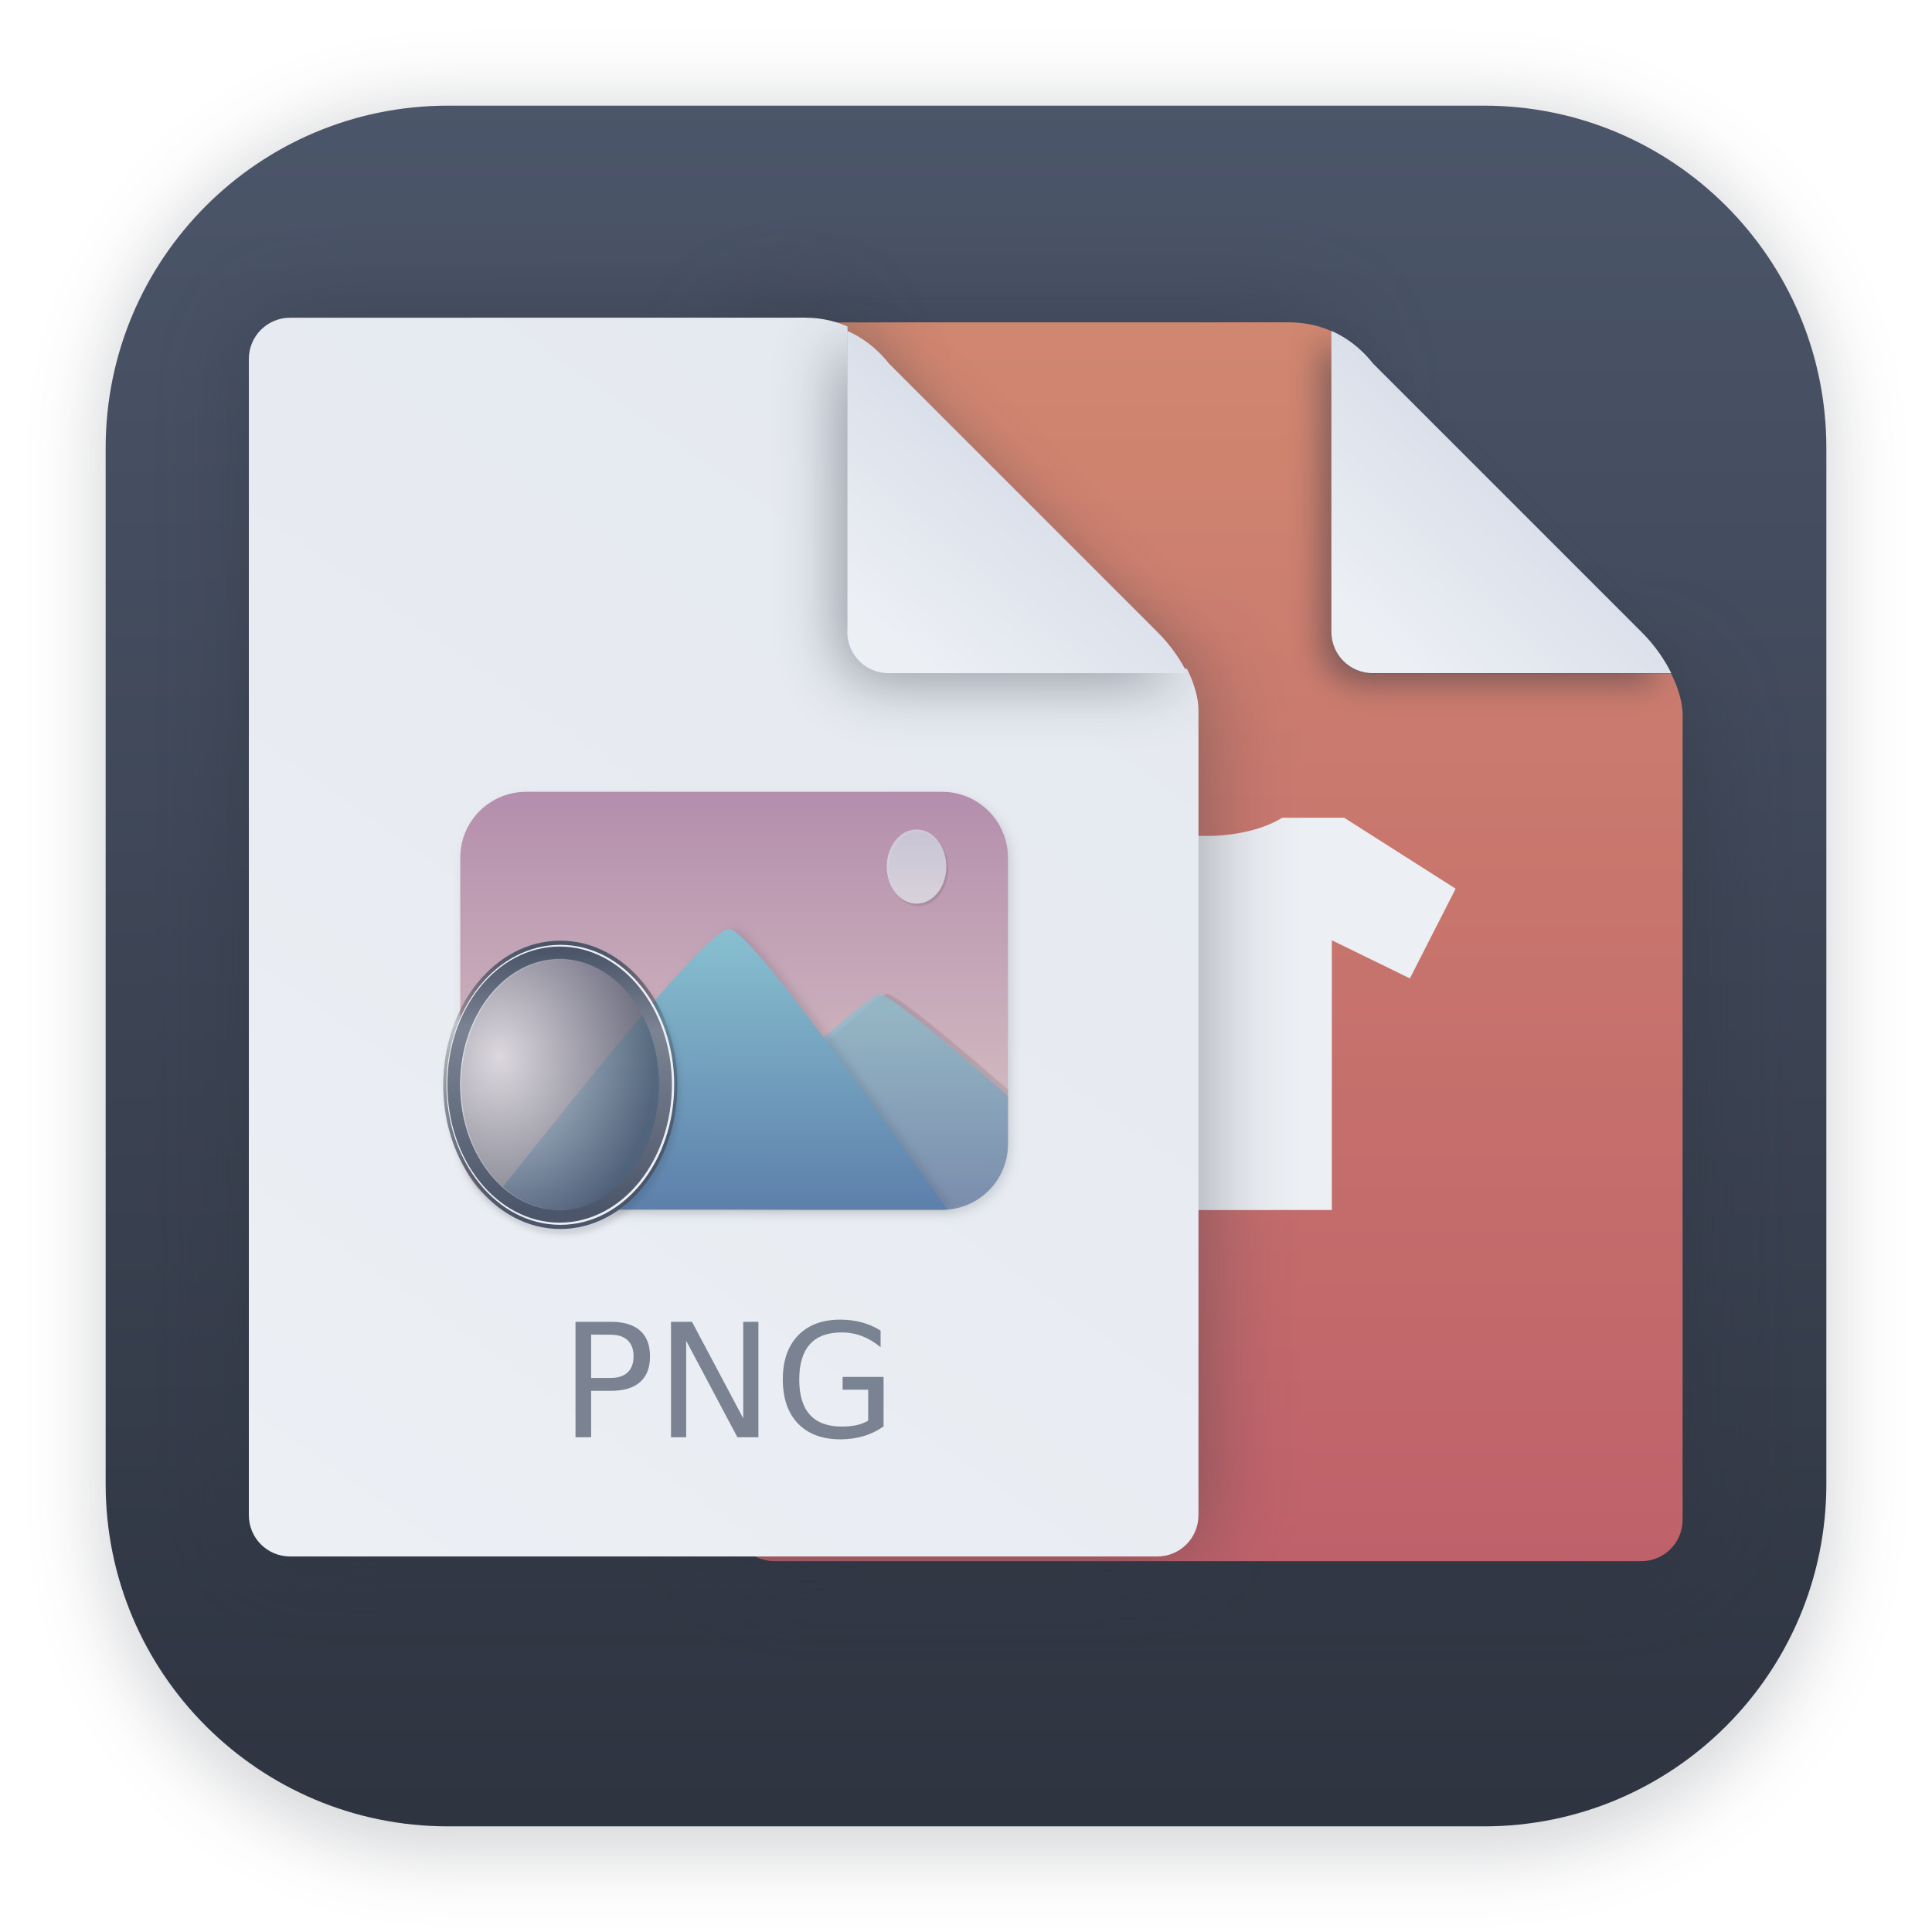
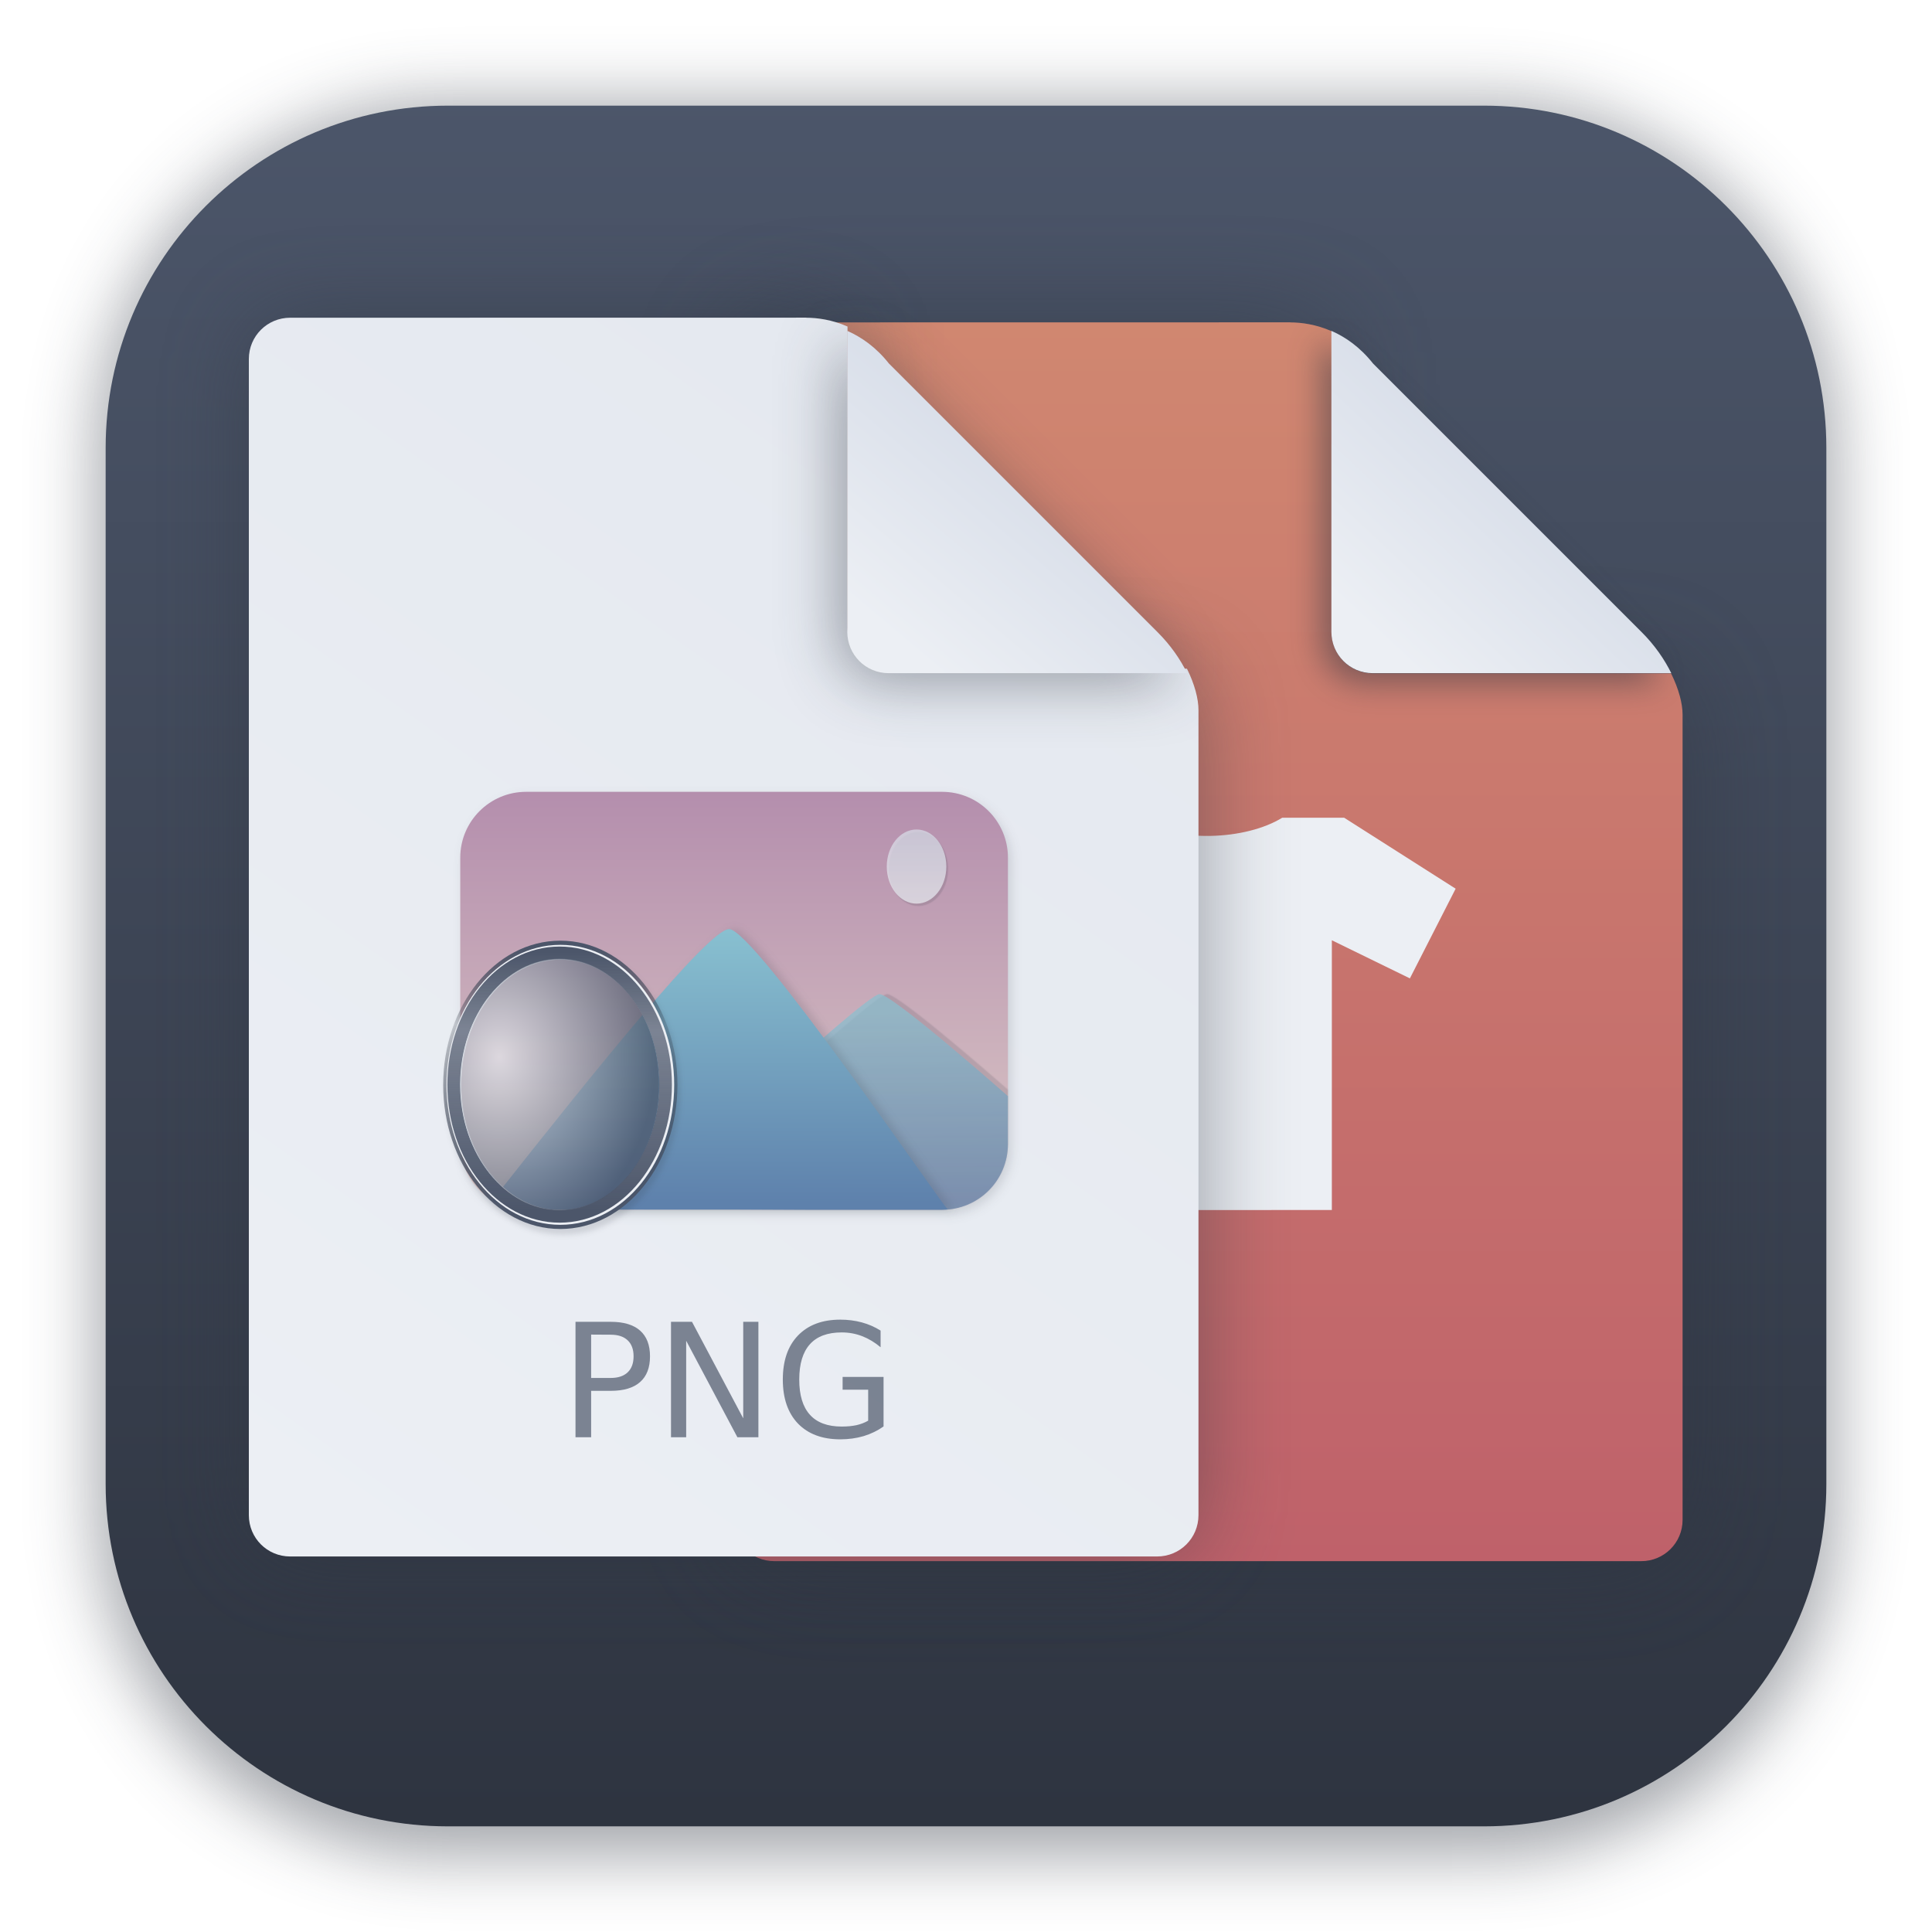
<svg xmlns="http://www.w3.org/2000/svg" xmlns:xlink="http://www.w3.org/1999/xlink" width="64" height="64" version="1.1" viewBox="0 0 16.933 16.933">
  <defs>
    <filter id="filter1178" x="-.048" y="-.048" width="1.096" height="1.096" color-interpolation-filters="sRGB">
      <feGaussianBlur stdDeviation="0.307" />
    </filter>
    <linearGradient id="linearGradient1340" x1="8.664" x2="8.664" y1="15.931" y2=".794" gradientUnits="userSpaceOnUse">
      <stop stop-color="#2e3440" offset="0" />
      <stop stop-color="#4c566a" offset="1" />
    </linearGradient>
    <linearGradient id="linearGradient3666">
      <stop stop-color="#5e81ac" offset="0" />
      <stop stop-color="#88c0d0" offset="1" />
    </linearGradient>
    <linearGradient id="linearGradient1082-3" x1="40" x2="46.939" y1="17" y2="8.756" gradientTransform="matrix(.18095 0 0 .18095 .55068 2.4637)" gradientUnits="userSpaceOnUse">
      <stop stop-color="#eceff4" offset="0" />
      <stop stop-color="#d8dee9" offset="1" />
    </linearGradient>
    <linearGradient id="linearGradient984-5" x1="45.801" x2="9.802" y1="10" y2="61" gradientTransform="matrix(.18095 0 0 .18095 .58828 2.4229)" gradientUnits="userSpaceOnUse">
      <stop stop-color="#e5e9f0" offset="0" />
      <stop stop-color="#eceff4" offset="1" />
    </linearGradient>
    <linearGradient id="linearGradient3668" x1="8.52" x2="8.531" y1="11.545" y2="8.06" gradientTransform="matrix(.6839 0 0 .6839 .572 2.6446)" gradientUnits="userSpaceOnUse" xlink:href="#linearGradient3666" />
    <linearGradient id="linearGradient4322" x1="8.758" x2="8.726" y1="11.518" y2="9.102" gradientTransform="matrix(.6839 0 0 .6839 1.7448 2.6528)" gradientUnits="userSpaceOnUse" xlink:href="#linearGradient3666" />
    <linearGradient id="linearGradient4822" x1="8.363" x2="8.363" y1="6.263" y2="11.608" gradientTransform="matrix(.6839 0 0 .6839 .572 2.6446)" gradientUnits="userSpaceOnUse">
      <stop stop-color="#b48ead" offset="0" />
      <stop stop-color="#dbc7c5" offset="1" />
    </linearGradient>
    <linearGradient id="linearGradient5062" x1="10.908" x2="10.908" y1="6.763" y2="7.711" gradientTransform="matrix(.6839 0 0 .6839 .572 2.6446)" gradientUnits="userSpaceOnUse">
      <stop stop-color="#d8dee9" offset="0" />
      <stop stop-color="#eceff4" offset="1" />
    </linearGradient>
    <linearGradient id="linearGradient15832" x1="6.251" x2="6.248" y1="11.776" y2="8.329" gradientTransform="matrix(.6839 0 0 .6839 .61137 2.6175)" gradientUnits="userSpaceOnUse">
      <stop stop-color="#4c566a" offset="0" />
      <stop stop-color="#2e3440" stop-opacity=".2" offset=".719" />
      <stop stop-color="#4c566a" offset="1" />
    </linearGradient>
    <linearGradient id="linearGradient19984" x1="6.232" x2="6.218" y1="8.429" y2="11.651" gradientTransform="matrix(.70401 0 0 .70243 .47939 2.4278)" gradientUnits="userSpaceOnUse">
      <stop stop-color="#4c566a" offset="0" />
      <stop stop-color="#4c566a" stop-opacity=".7" offset=".302" />
      <stop stop-color="#4c566a" offset="1" />
    </linearGradient>
    <radialGradient id="radialGradient22140" cx="7.223" cy="9.243" r="1.259" gradientTransform="matrix(1.0886 .0049437 -.0058101 1.3117 -3.4337 -2.8964)" gradientUnits="userSpaceOnUse">
      <stop stop-color="#eceff4" stop-opacity=".7" offset="0" />
      <stop stop-color="#4c566a" stop-opacity=".7" offset="1" />
    </radialGradient>
    <filter id="filter1354" x="-.065" y="-.052" width="1.13" height="1.104" color-interpolation-filters="sRGB">
      <feGaussianBlur stdDeviation="0.035" />
    </filter>
    <filter id="filter1396" x="-.022" y="-.035" width="1.044" height="1.071" color-interpolation-filters="sRGB">
      <feGaussianBlur stdDeviation="0.053" />
    </filter>
    <filter id="filter1438" x="-.006" y="-.01" width="1.012" height="1.02" color-interpolation-filters="sRGB">
      <feGaussianBlur stdDeviation="0.042" />
    </filter>
    <filter id="filter1480" x="-.03" y="-.024" width="1.061" height="1.049" color-interpolation-filters="sRGB">
      <feGaussianBlur stdDeviation="0.01" />
    </filter>
    <filter id="filter1540" x="-.024" y="-.031" width="1.048" height="1.062" color-interpolation-filters="sRGB">
      <feGaussianBlur stdDeviation="0.07" />
    </filter>
    <linearGradient id="linearGradient1082" x1="40" x2="47.246" y1="17" y2="9.258" gradientTransform="matrix(.18095 0 0 .18095 4.7925 2.4637)" gradientUnits="userSpaceOnUse">
      <stop stop-color="#eceff4" offset="0" />
      <stop stop-color="#d8dee9" offset="1" />
    </linearGradient>
    <linearGradient id="linearGradient1080" x1="21.039" x2="21.039" y1="2" y2="62" gradientTransform="matrix(.18095 0 0 .18095 4.796 2.4637)" gradientUnits="userSpaceOnUse">
      <stop stop-color="#d08770" offset="0" />
      <stop stop-color="#bf616a" offset="1" />
    </linearGradient>
    <filter id="filter3580" x="-.216" y="-.215" width="1.432" height="1.43" color-interpolation-filters="sRGB">
      <feGaussianBlur stdDeviation="0.268" />
    </filter>
    <filter id="filter3586" x="-.118" y="-.09" width="1.235" height="1.18" color-interpolation-filters="sRGB">
      <feGaussianBlur stdDeviation="0.408" />
    </filter>
    <filter id="filter3592" x="-.136" y="-.104" width="1.272" height="1.208" color-interpolation-filters="sRGB">
      <feGaussianBlur stdDeviation="0.471" />
    </filter>
    <filter id="filter4326" x="-.111" y="-.11" width="1.222" height="1.22" color-interpolation-filters="sRGB">
      <feGaussianBlur stdDeviation="0.138" />
    </filter>
  </defs>
  <g stroke-linecap="round" stroke-linejoin="round">
-     <rect transform="matrix(.99138 0 0 1 .072989 2.4878e-7)" x=".794" y=".905" width="15.346" height="15.346" rx="3.053" ry="3.053" fill="#2e3440" filter="url(#filter1178)" opacity=".2" stroke-width="1.249" style="mix-blend-mode:normal" />
+     <rect transform="matrix(.99138 0 0 1 .072989 .0019055)" x=".794" y=".905" width="15.346" height="15.346" rx="3.053" ry="3.053" fill="#2e3440" filter="url(#filter1178)" opacity=".45" stroke-width="1.249" style="mix-blend-mode:normal" />
    <rect x=".926" y=".926" width="15.081" height="15.081" rx="3" ry="3" fill="url(#linearGradient1340)" stroke-width="1.227" />
    <rect x=".012" y=".006" width="16.924" height="16.927" fill="none" opacity=".15" stroke-width="1.052" />
  </g>
  <path d="m11.31 2.825-4.524 7.072e-4c-0.2 0-0.362 0.161-0.362 0.362v10.133c0 0.2 0.161 0.362 0.362 0.362h7.599c0.2 0 0.362-0.161 0.362-0.362v-7.057c0-0.097-0.033-0.225-0.101-0.362h-2.613c-0.201 0-0.362-0.161-0.362-0.362v-2.637c-0.136-0.06-0.266-0.077-0.362-0.077z" fill="#2e3440" filter="url(#filter3592)" opacity=".498" stroke-width=".181" />
  <path d="m11.31 2.825-4.524 7.072e-4c-0.2 0-0.362 0.161-0.362 0.362v10.133c0 0.2 0.161 0.362 0.362 0.362h7.599c0.2 0 0.362-0.161 0.362-0.362v-7.057c0-0.097-0.033-0.225-0.101-0.362h-2.613c-0.201 0-0.362-0.161-0.362-0.362v-2.637c-0.136-0.06-0.266-0.077-0.362-0.077z" fill="url(#linearGradient1080)" stroke-width=".181" />
  <g stroke-width=".684">
    <path d="m11.581 2.989v2.637c0 0.2 0.161 0.362 0.362 0.362h2.617c-0.059-0.119-0.144-0.245-0.262-0.362l-2.352-2.352c-0.114-0.144-0.241-0.231-0.362-0.285z" fill="#2e3440" filter="url(#filter4326)" opacity=".498" />
    <path d="m11.669 2.901v2.637c0 0.2 0.161 0.362 0.362 0.362h2.617c-0.059-0.119-0.144-0.245-0.262-0.362l-2.352-2.352c-0.114-0.144-0.241-0.231-0.362-0.285z" fill="url(#linearGradient1082)" />
    <path d="m9.501 10.606v-2.364l-0.684 0.371-0.402-0.789 0.977-0.657h0.543c0.371 0.23 0.987 0.195 1.303 0h0.543l0.977 0.622-0.401 0.786-0.684-0.334v2.364z" fill="#eceff4" />
  </g>
  <path d="m7.067 2.784-4.524 7.071e-4c-0.2 0-0.362 0.161-0.362 0.362v10.133c0 0.2 0.161 0.362 0.362 0.362h7.599c0.2 0 0.362-0.161 0.362-0.362v-7.057c0-0.097-0.033-0.225-0.101-0.362h-2.613c-0.201 0-0.362-0.161-0.362-0.362v-2.637c-0.136-0.06-0.266-0.077-0.362-0.077z" fill="#2e3440" filter="url(#filter3586)" opacity=".478" stroke-width=".181" />
  <path d="m7.067 2.784-4.524 7.071e-4c-0.2 0-0.362 0.161-0.362 0.362v10.133c0 0.2 0.161 0.362 0.362 0.362h7.599c0.2 0 0.362-0.161 0.362-0.362v-7.057c0-0.097-0.033-0.225-0.101-0.362h-2.613c-0.201 0-0.362-0.161-0.362-0.362v-2.637c-0.136-0.06-0.266-0.077-0.362-0.077z" fill="url(#linearGradient984-5)" stroke-width=".181" />
  <path d="m7.356 2.971v2.637c0 0.2 0.161 0.362 0.362 0.362h2.617c-0.059-0.119-0.144-0.245-0.262-0.362l-2.352-2.352c-0.114-0.144-0.241-0.231-0.362-0.285z" fill="#2e3440" filter="url(#filter3580)" opacity=".453" stroke-width=".684" />
  <path d="m7.426 2.901v2.637c0 0.2 0.161 0.362 0.362 0.362h2.617c-0.059-0.119-0.144-0.245-0.262-0.362l-2.352-2.352c-0.114-0.144-0.241-0.231-0.362-0.285z" fill="url(#linearGradient1082-3)" stroke-width=".684" />
  <g fill="#4c566a" stroke-width=".035">
    <path d="m5.181 11.697v0.38h0.172q0.096 0 0.148-0.049 0.052-0.049 0.052-0.141 0-0.091-0.052-0.14-0.052-0.049-0.148-0.049zm-0.137-0.112h0.309q0.17 0 0.257 0.077 0.087 0.077 0.087 0.225 0 0.15-0.087 0.226-0.087 0.077-0.257 0.077h-0.172v0.407h-0.137z" opacity=".7" />
    <path d="m5.881 11.585h0.184l0.449 0.846v-0.846h0.133v1.012h-0.184l-0.449-0.846v0.846h-0.133z" opacity=".7" />
    <path d="m7.609 12.452v-0.272h-0.224v-0.112h0.359v0.434q-0.079 0.056-0.175 0.085-0.096 0.028-0.204 0.028-0.237 0-0.371-0.138-0.133-0.139-0.133-0.386 0-0.248 0.133-0.386 0.134-0.139 0.371-0.139 0.099 0 0.188 0.024 0.089 0.024 0.165 0.072v0.146q-0.076-0.064-0.161-0.097-0.085-0.033-0.18-0.033-0.186 0-0.279 0.104-0.093 0.104-0.093 0.309 0 0.205 0.093 0.308 0.093 0.104 0.279 0.104 0.072 0 0.129-0.012 0.057-0.013 0.102-0.039z" opacity=".7" />
  </g>
  <rect transform="matrix(.6839 0 0 .6839 .572 2.6446)" x="5.109" y="6.34" width="7.019" height="5.355" ry=".844" fill="#2e3440" filter="url(#filter1540)" opacity=".15" style="mix-blend-mode:normal" />
  <rect x="4.034" y="6.94" width="4.8" height="3.662" ry=".577" fill="url(#linearGradient4822)" stroke-width=".684" />
  <path transform="matrix(.18095 0 0 .18095 .572 2.6446)" d="m39.803 33.533v2e-3c-0.744-2.43e-4 -11.793 10.406-11.793 10.406l8.205 0.037h6.256c1.767 0 3.189-1.423 3.189-3.189v-2.627c-1.211-1.06-5.326-4.629-5.857-4.629z" fill="#2e3440" filter="url(#filter1438)" opacity=".15" />
  <path d="m7.709 8.713c-0.135-4.4e-5 -2.134 1.883-2.134 1.883l1.485 0.007h1.197c0.32 0 0.577-0.257 0.577-0.577v-0.419s-1.012-0.894-1.125-0.894z" fill="url(#linearGradient4322)" opacity=".7" stroke-width=".181" />
  <path transform="matrix(.6839 0 0 .6839 .572 2.6446)" d="m8.577 8.04c-0.267 0.01-1.701 1.789-3.032 3.478 0.125 0.074 0.271 0.117 0.427 0.118h5.337c0.025 0 0.049-0.001 0.073-0.003-0.052-0.024-2.487-3.605-2.804-3.593z" fill="#2e3440" filter="url(#filter1396)" opacity=".15" stroke-width=".265" />
  <path d="m6.389 8.143c-0.182 0.007-1.163 1.224-2.074 2.378 0.085 0.051 0.185 0.08 0.292 0.081h3.65c0.017 0 0.033-7.53e-4 0.05-0.002-0.036-0.016-1.701-2.466-1.918-2.457z" fill="url(#linearGradient3668)" stroke-width=".181" />
  <ellipse transform="matrix(.6839 0 0 .6839 .572 2.6446)" cx="6.38" cy="10.109" rx="1.404" ry="1.75" fill="#2e3440" filter="url(#filter1354)" opacity=".15" stroke="#2e3440" stroke-linecap="round" stroke-linejoin="round" stroke-width=".195" />
  <ellipse transform="matrix(.6839 0 0 .6839 .572 2.6446)" cx="10.933" cy="7.269" rx=".381" ry=".475" fill="#2e3440" filter="url(#filter1480)" opacity=".15" />
  <ellipse cx="8.033" cy="7.595" rx=".261" ry=".325" fill="url(#linearGradient5062)" opacity=".7" stroke-width=".684" />
  <g fill="none" stroke-linecap="round" stroke-linejoin="round">
    <ellipse cx="4.911" cy="9.508" rx=".96" ry="1.197" stroke="url(#linearGradient15832)" stroke-width=".133" />
    <ellipse cx="4.911" cy="9.508" rx=".933" ry="1.162" stroke="#eceff4" stroke-width=".13" />
    <ellipse cx="4.905" cy="9.506" rx=".928" ry="1.154" stroke="url(#linearGradient19984)" stroke-width=".112" />
  </g>
  <ellipse cx="4.906" cy="9.506" rx=".87" ry="1.103" fill="url(#radialGradient22140)" stroke-width=".684" />
</svg>
